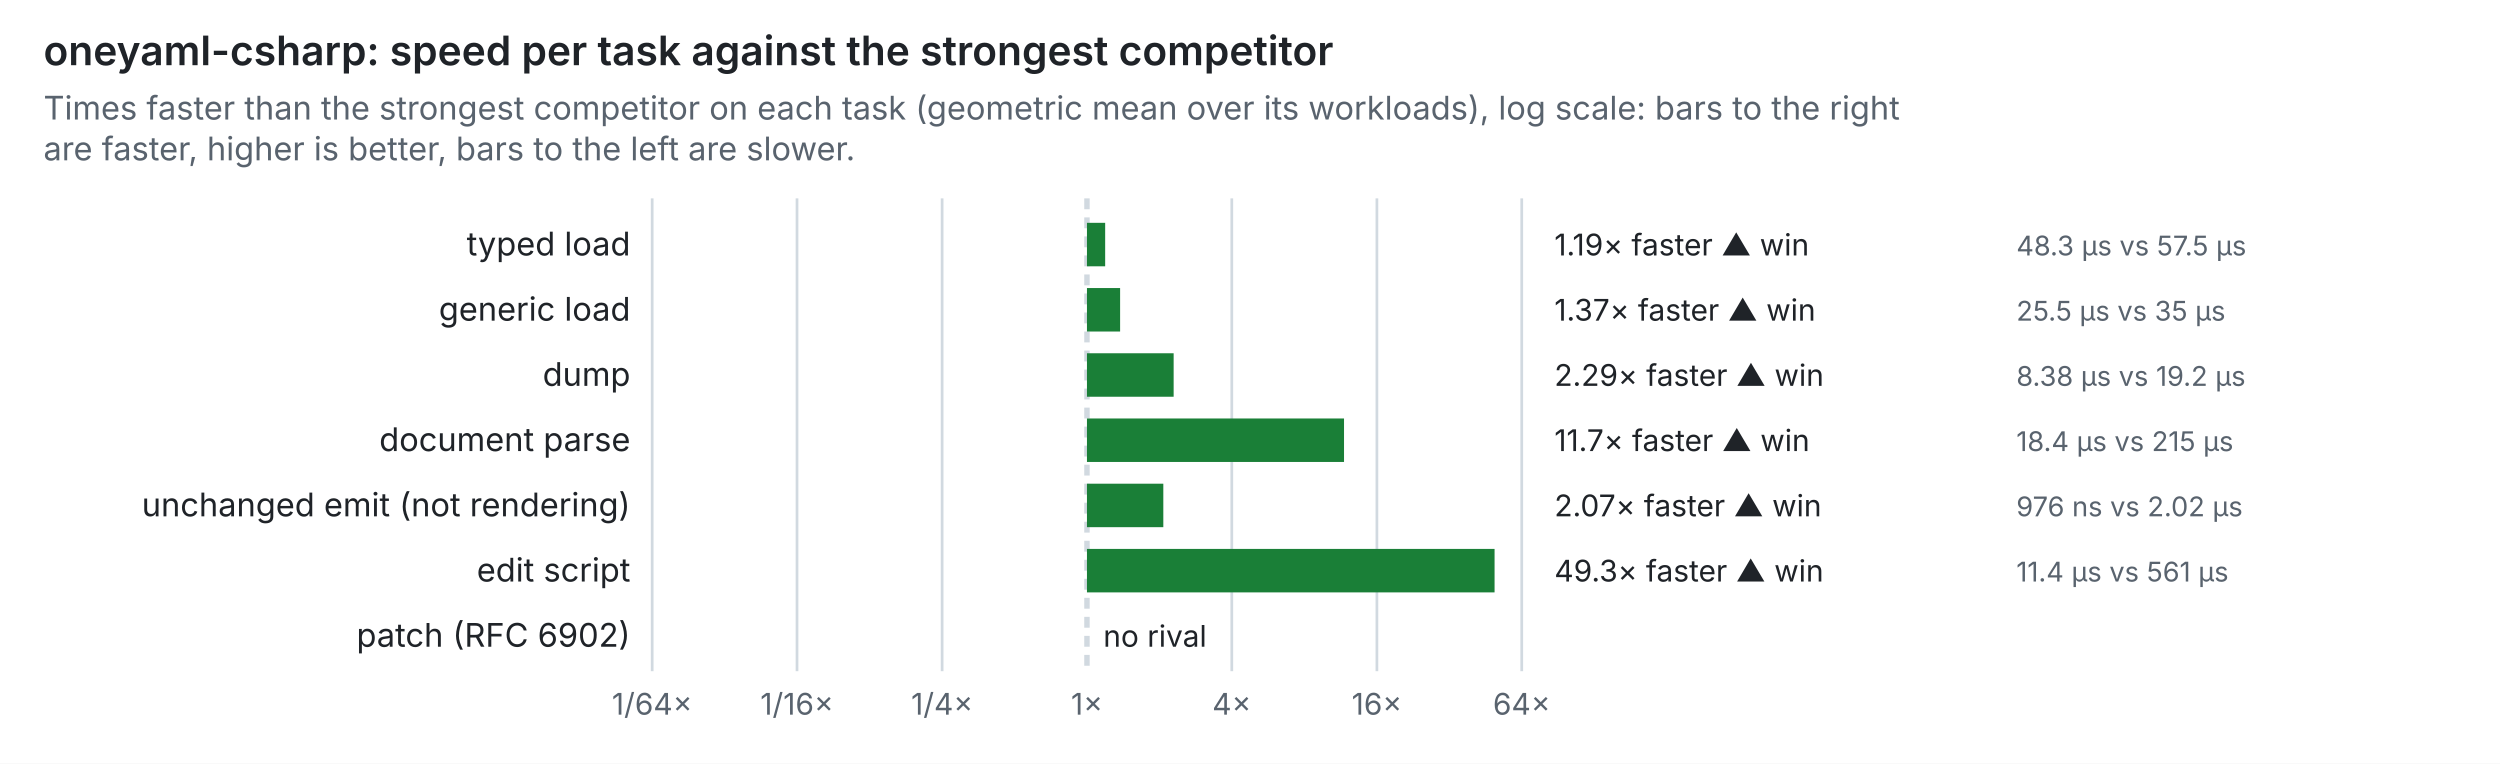
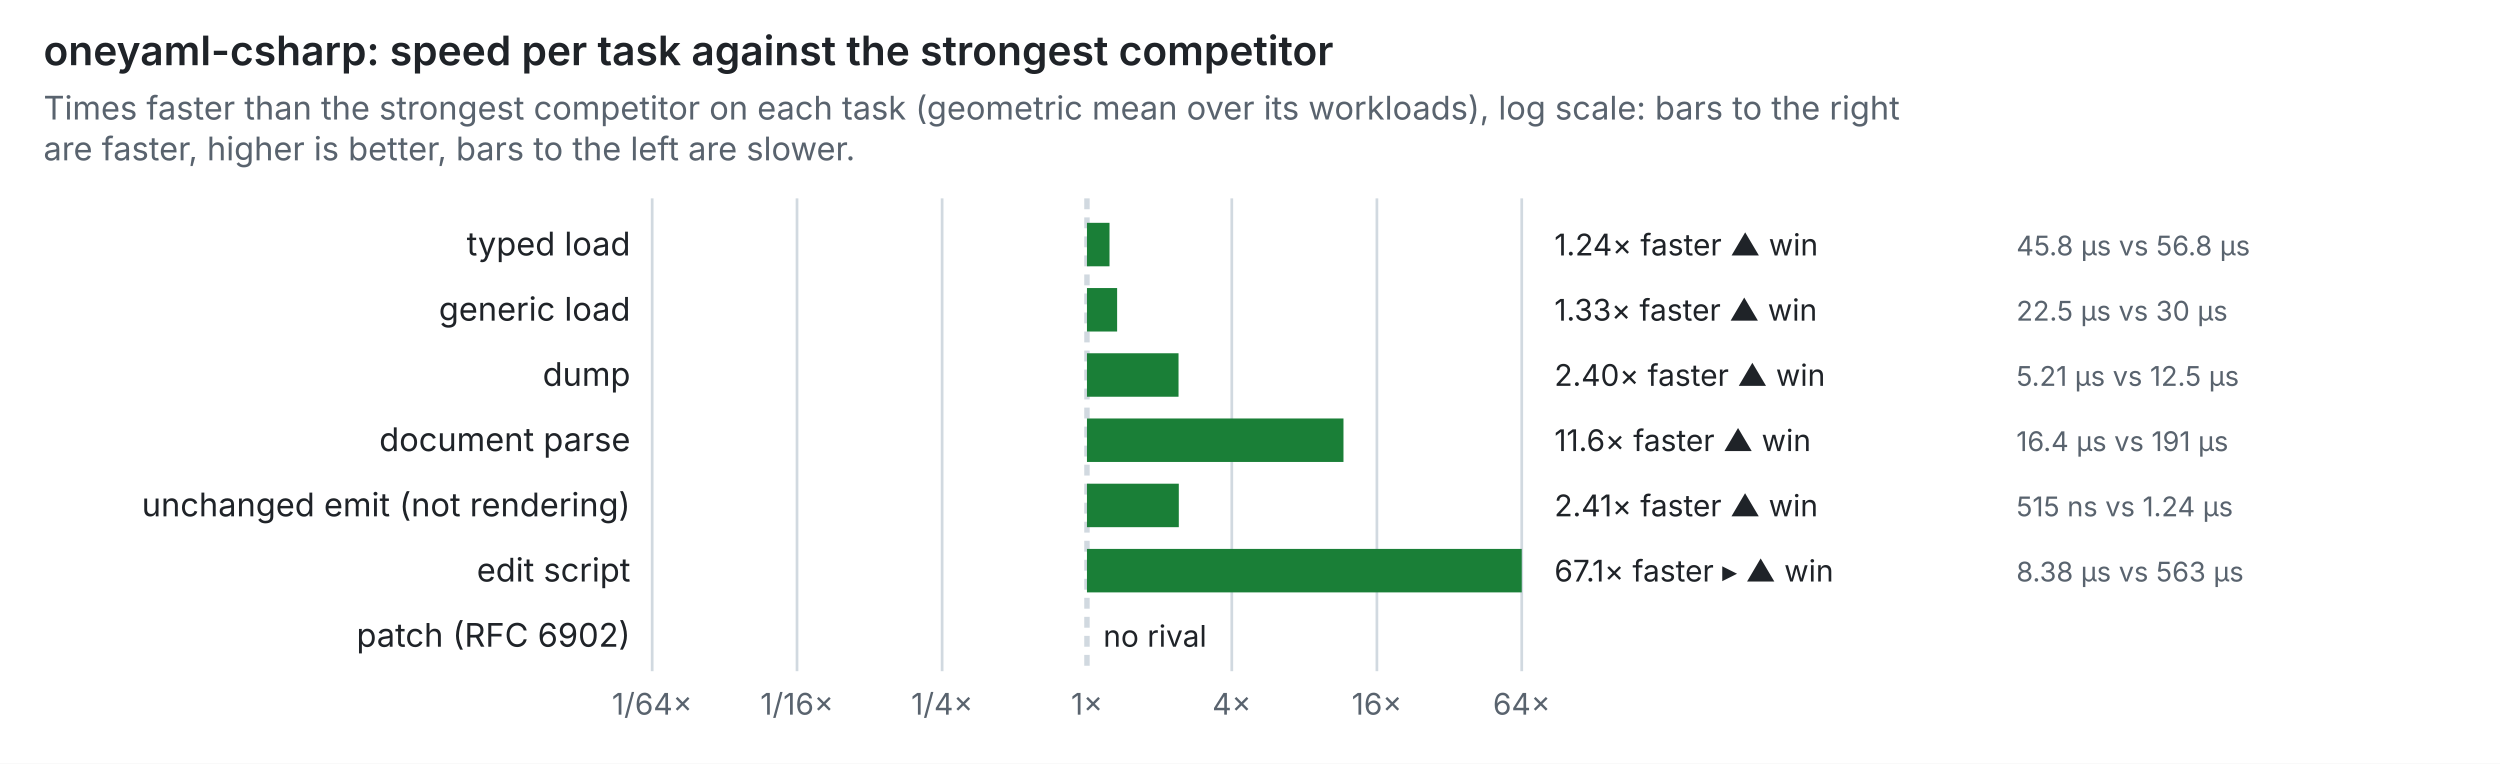
<svg xmlns="http://www.w3.org/2000/svg" width="920" height="281" viewBox="0 0 920 281" role="img" aria-label="Bar chart of the table below: how many times faster oneyaml-csharp is than the strongest competitor on each task, log scale, higher is better. 7 tasks: 6 better, 0 level, 0 mixed, 0 worse, 1 not comparable.">
  <rect width="920" height="281" fill="#ffffff" />
  <g font-family="system-ui, -apple-system, Segoe UI, sans-serif" fill="#1f2328">
    <text x="16" y="24" font-size="15" font-weight="600">oneyaml-csharp: speed per task against the strongest competitor</text>
    <text x="16" y="44" font-size="12" fill="#59636e">
      <tspan x="16" dy="0">Times faster than the strongest competitor on each task (geometric mean over its workloads), log scale: bars to the right</tspan>
      <tspan x="16" dy="15">are faster, higher is better, bars to the left are slower.</tspan>
    </text>
    <line x1="240.0" y1="73" x2="240.0" y2="247" stroke="#d1d9e0" stroke-width="1" />
    <text x="240.0" y="263" font-size="11" text-anchor="middle" fill="#59636e">1/64×</text>
    <line x1="293.3" y1="73" x2="293.3" y2="247" stroke="#d1d9e0" stroke-width="1" />
    <text x="293.3" y="263" font-size="11" text-anchor="middle" fill="#59636e">1/16×</text>
    <line x1="346.7" y1="73" x2="346.7" y2="247" stroke="#d1d9e0" stroke-width="1" />
    <text x="346.7" y="263" font-size="11" text-anchor="middle" fill="#59636e">1/4×</text>
    <line x1="400.0" y1="73" x2="400.0" y2="247" stroke="#d1d9e0" stroke-width="2" stroke-dasharray="4 3" />
    <text x="400.0" y="263" font-size="11" text-anchor="middle" fill="#59636e">1×</text>
    <line x1="453.3" y1="73" x2="453.3" y2="247" stroke="#d1d9e0" stroke-width="1" />
    <text x="453.3" y="263" font-size="11" text-anchor="middle" fill="#59636e">4×</text>
    <line x1="506.7" y1="73" x2="506.7" y2="247" stroke="#d1d9e0" stroke-width="1" />
    <text x="506.7" y="263" font-size="11" text-anchor="middle" fill="#59636e">16×</text>
    <line x1="560.0" y1="73" x2="560.0" y2="247" stroke="#d1d9e0" stroke-width="1" />
    <text x="560.0" y="263" font-size="11" text-anchor="middle" fill="#59636e">64×</text>
    <text x="232" y="94" font-size="12" text-anchor="end">typed load</text>
-     <rect x="400.0" y="82" width="6.7" height="16" fill="#1a7f37" />
-     <text x="572.0" y="94" font-size="11" text-anchor="start">1.19× faster  ▲ win</text>
-     <text x="742" y="94" font-size="10" fill="#59636e" text-anchor="start">48.3 µs vs 57.5 µs</text>
+     <rect x="400.0" y="82" width="8.3" height="16" fill="#1a7f37" />
+     <text x="572.0" y="94" font-size="11" text-anchor="start">1.24× faster  ▲ win</text>
+     <text x="742" y="94" font-size="10" fill="#59636e" text-anchor="start">45.8 µs vs 56.8 µs</text>
    <text x="232" y="118" font-size="12" text-anchor="end">generic load</text>
-     <rect x="400.0" y="106" width="12.2" height="16" fill="#1a7f37" />
-     <text x="572.0" y="118" font-size="11" text-anchor="start">1.37× faster  ▲ win</text>
-     <text x="742" y="118" font-size="10" fill="#59636e" text-anchor="start">25.5 µs vs 35 µs</text>
+     <rect x="400.0" y="106" width="11.1" height="16" fill="#1a7f37" />
+     <text x="572.0" y="118" font-size="11" text-anchor="start">1.33× faster  ▲ win</text>
+     <text x="742" y="118" font-size="10" fill="#59636e" text-anchor="start">22.5 µs vs 30 µs</text>
    <text x="232" y="142" font-size="12" text-anchor="end">dump</text>
-     <rect x="400.0" y="130" width="31.9" height="16" fill="#1a7f37" />
-     <text x="572.0" y="142" font-size="11" text-anchor="start">2.29× faster  ▲ win</text>
-     <text x="742" y="142" font-size="10" fill="#59636e" text-anchor="start">8.38 µs vs 19.2 µs</text>
+     <rect x="400.0" y="130" width="33.7" height="16" fill="#1a7f37" />
+     <text x="572.0" y="142" font-size="11" text-anchor="start">2.40× faster  ▲ win</text>
+     <text x="742" y="142" font-size="10" fill="#59636e" text-anchor="start">5.21 µs vs 12.5 µs</text>
    <text x="232" y="166" font-size="12" text-anchor="end">document parse</text>
-     <rect x="400.0" y="154" width="94.6" height="16" fill="#1a7f37" />
-     <text x="572.0" y="166" font-size="11" text-anchor="start">11.7× faster  ▲ win</text>
-     <text x="742" y="166" font-size="10" fill="#59636e" text-anchor="start">18.4 µs vs 215 µs</text>
+     <rect x="400.0" y="154" width="94.4" height="16" fill="#1a7f37" />
+     <text x="572.0" y="166" font-size="11" text-anchor="start">11.6× faster  ▲ win</text>
+     <text x="742" y="166" font-size="10" fill="#59636e" text-anchor="start">16.4 µs vs 191 µs</text>
    <text x="232" y="190" font-size="12" text-anchor="end">unchanged emit (not rendering)</text>
-     <rect x="400.0" y="178" width="28.1" height="16" fill="#1a7f37" />
-     <text x="572.0" y="190" font-size="11" text-anchor="start">2.07× faster  ▲ win</text>
-     <text x="742" y="190" font-size="10" fill="#59636e" text-anchor="start">976 ns vs 2.02 µs</text>
+     <rect x="400.0" y="178" width="33.8" height="16" fill="#1a7f37" />
+     <text x="572.0" y="190" font-size="11" text-anchor="start">2.41× faster  ▲ win</text>
+     <text x="742" y="190" font-size="10" fill="#59636e" text-anchor="start">515 ns vs 1.24 µs</text>
    <text x="232" y="214" font-size="12" text-anchor="end">edit script</text>
-     <rect x="400.0" y="202" width="150.0" height="16" fill="#1a7f37" />
-     <text x="572.0" y="214" font-size="11" text-anchor="start">49.3× faster  ▲ win</text>
-     <text x="742" y="214" font-size="10" fill="#59636e" text-anchor="start">11.4 µs vs 561 µs</text>
+     <rect x="400.0" y="202" width="160.0" height="16" fill="#1a7f37" />
+     <text x="572.0" y="214" font-size="11" text-anchor="start">67.1× faster ▸  ▲ win</text>
+     <text x="742" y="214" font-size="10" fill="#59636e" text-anchor="start">8.38 µs vs 563 µs</text>
    <text x="232" y="238" font-size="12" text-anchor="end">patch (RFC 6902)</text>
    <text x="406.0" y="238" font-size="11">no rival</text>
  </g>
</svg>
